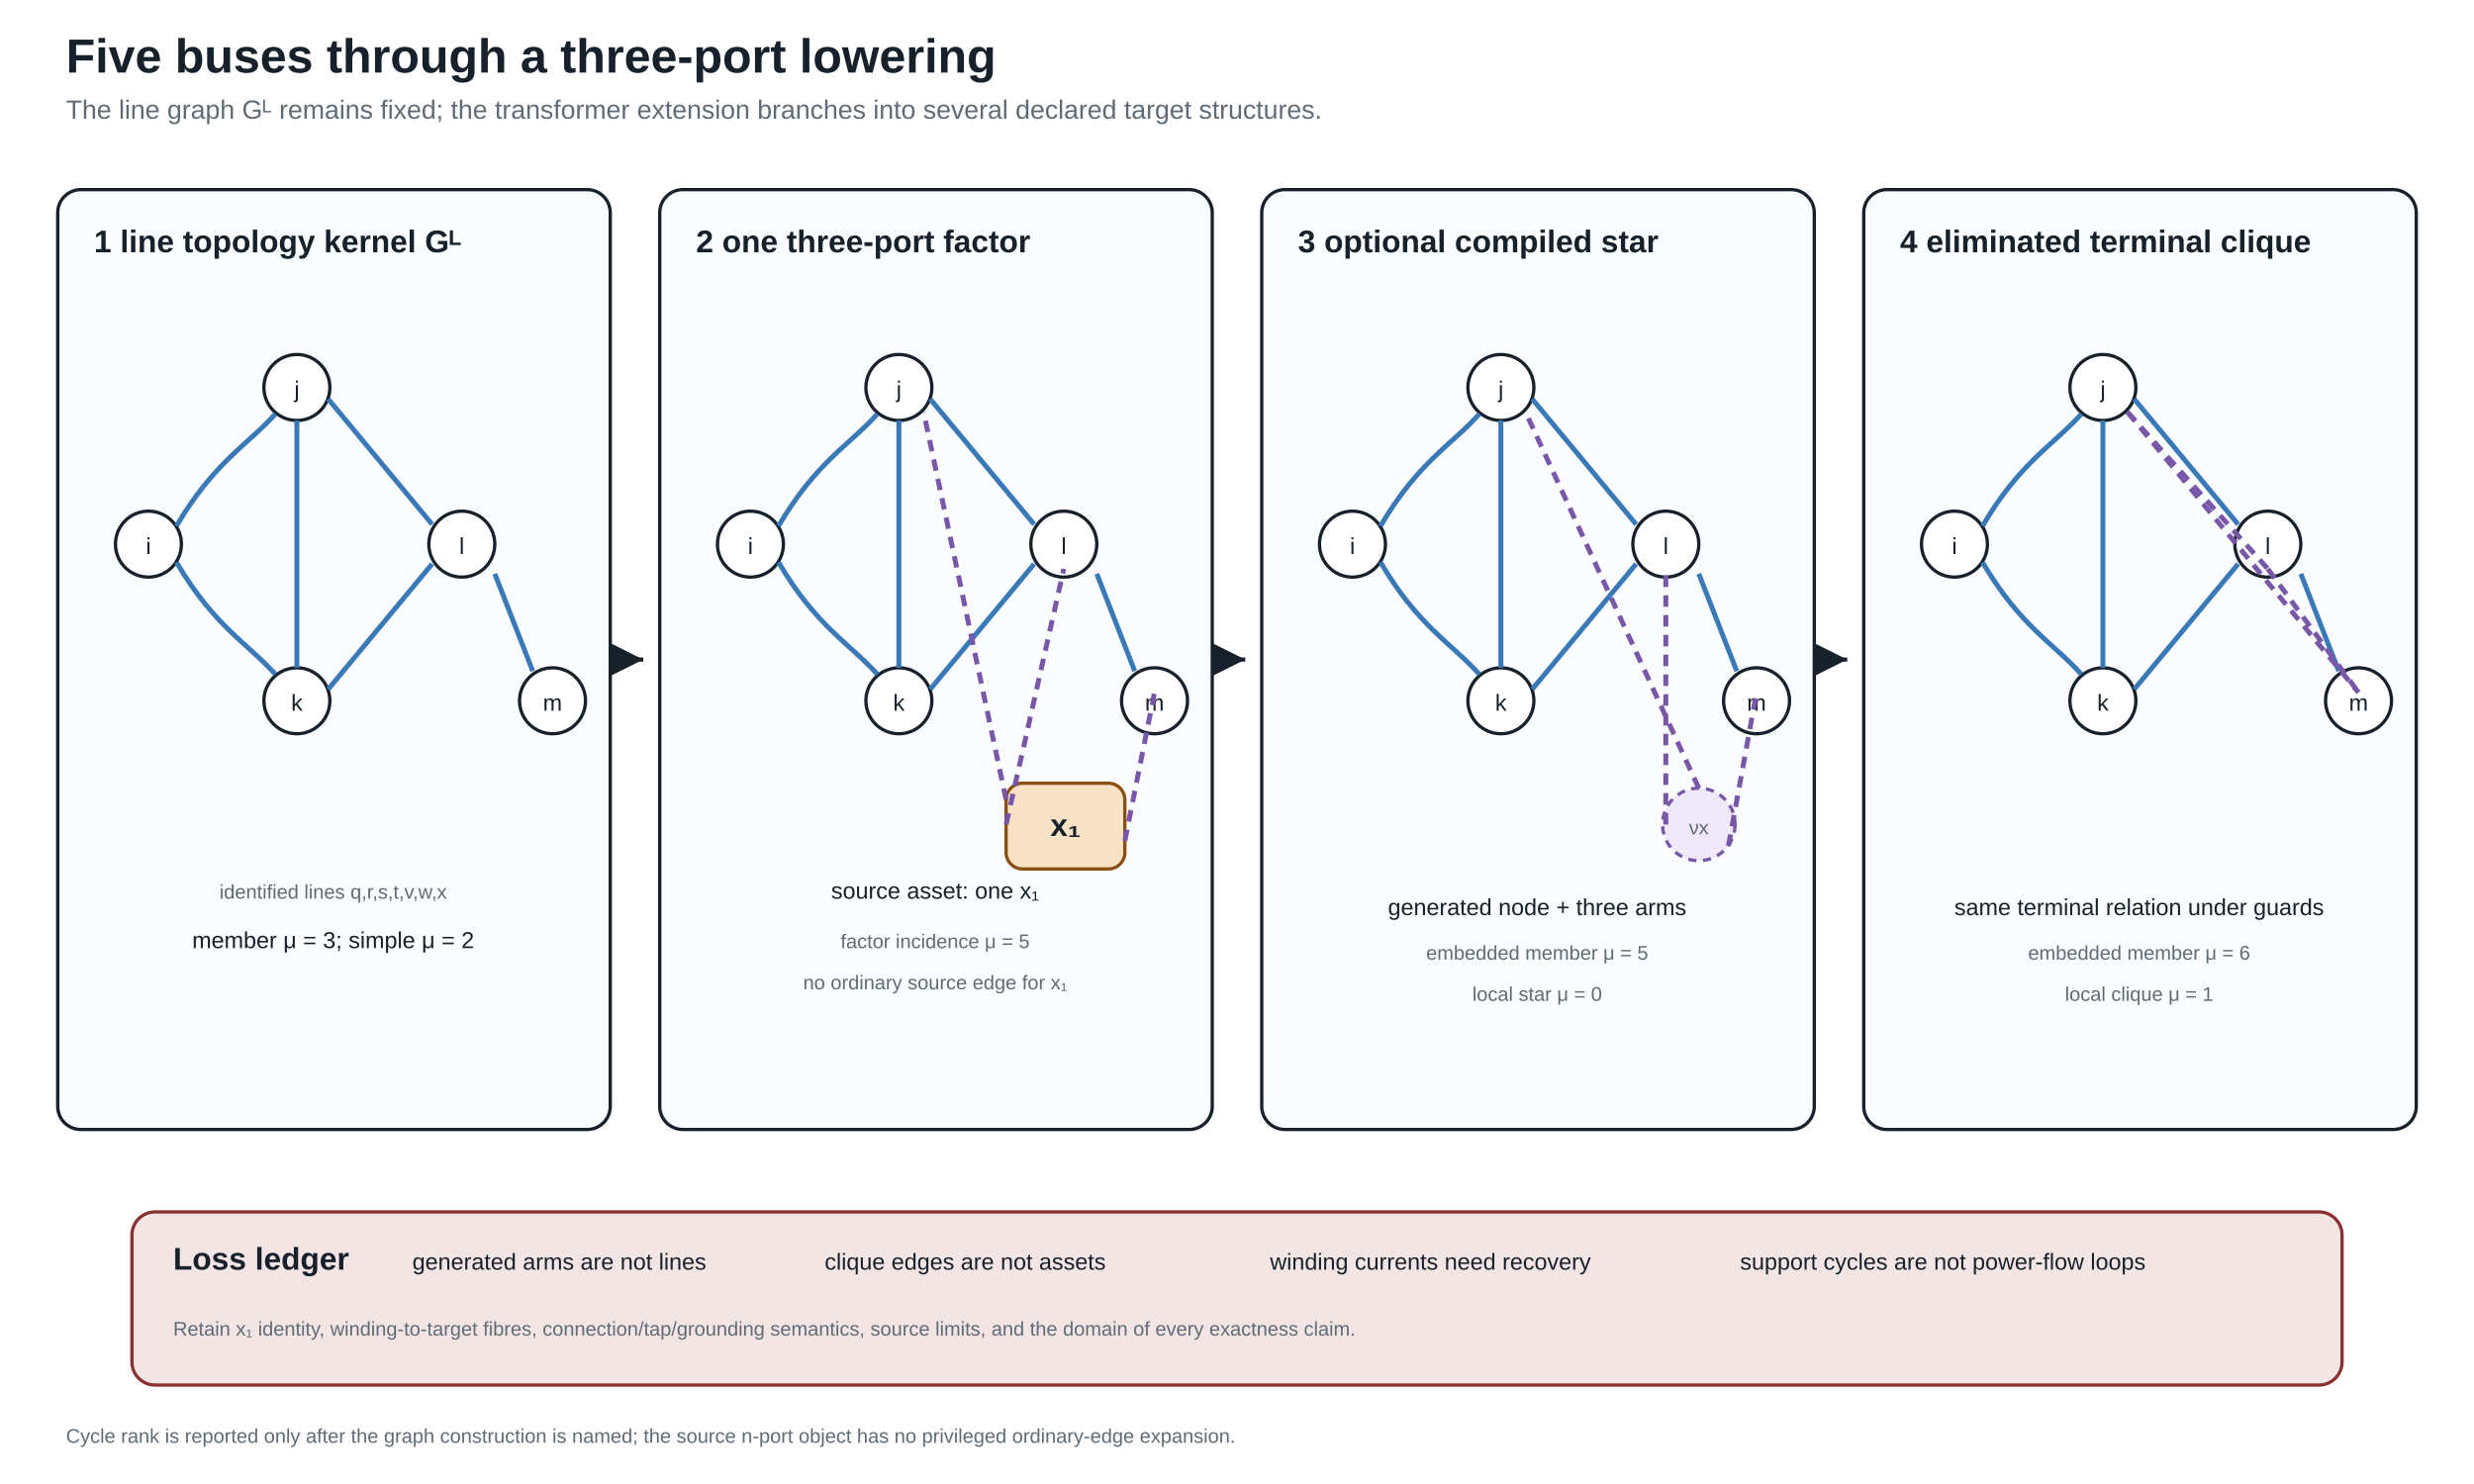
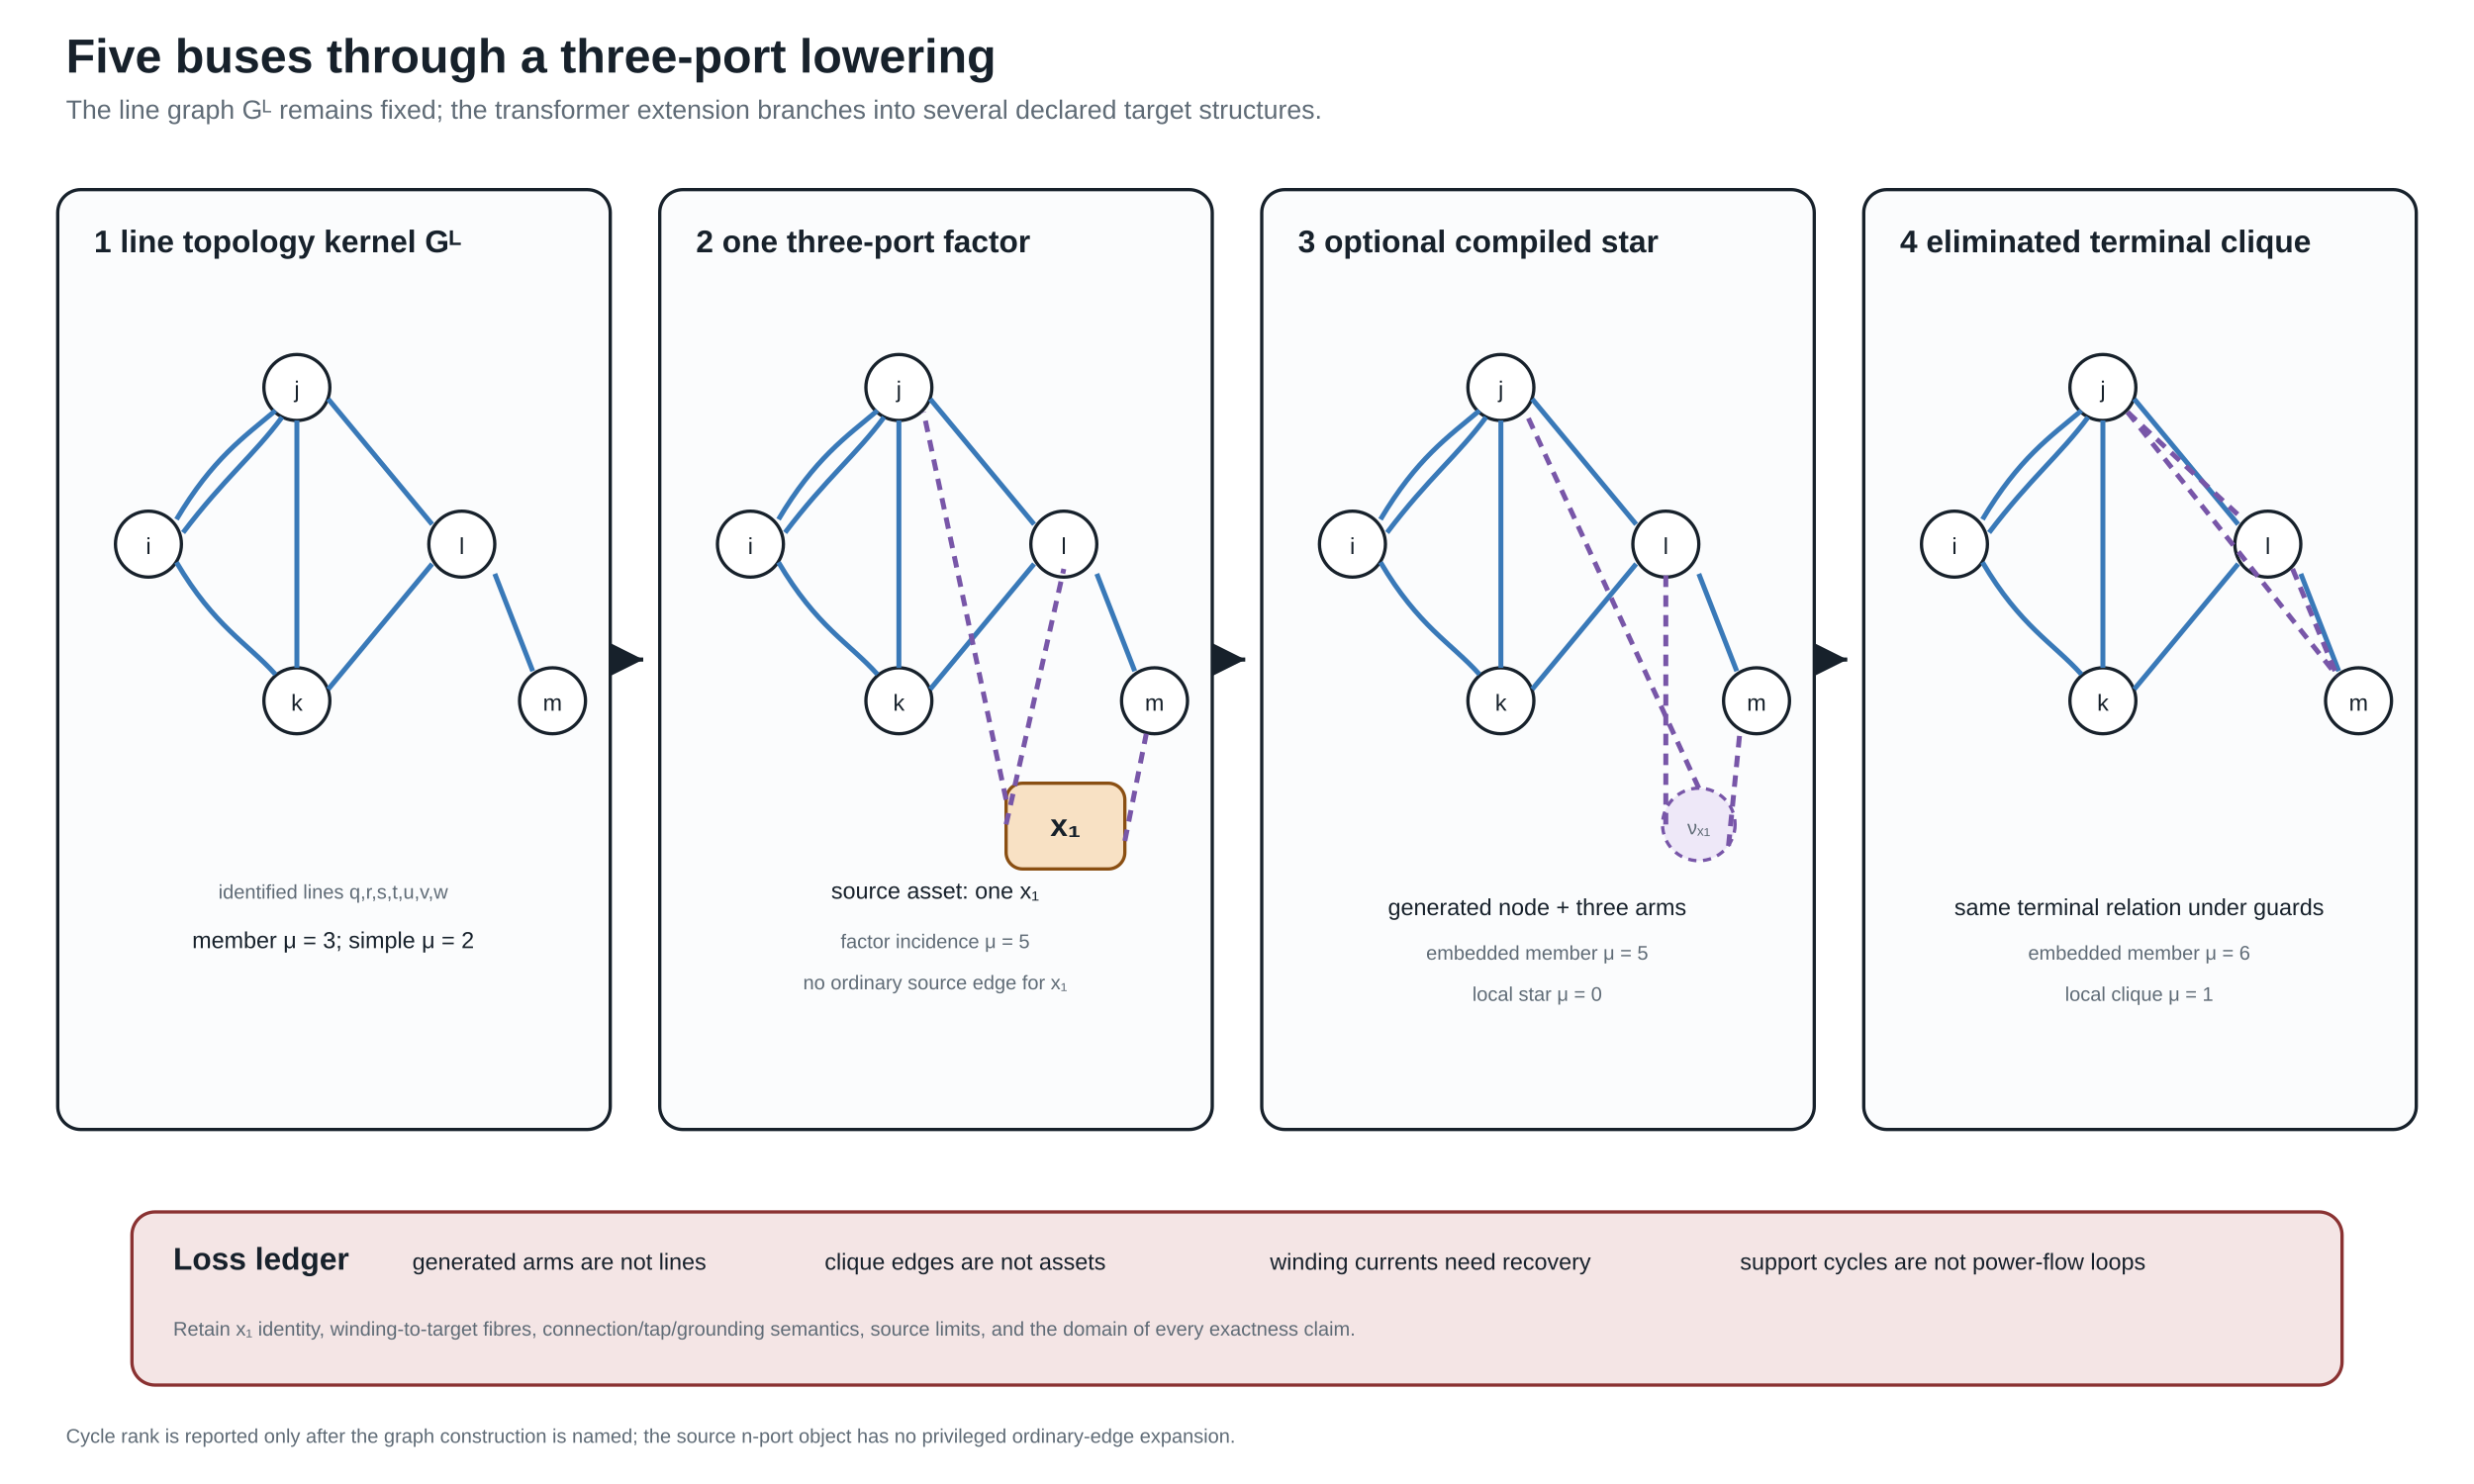
<svg xmlns="http://www.w3.org/2000/svg" width="1500" height="900" viewBox="0 0 1500 900">
  <rect width="1500" height="900" fill="white" />
  <style>text{font-family:Arial,sans-serif;fill:#17212b}.title{font-size:29px;font-weight:bold}.sub{font-size:16px;fill:#5f6b76}.panel{fill:#fbfcfd;stroke:#17212b;stroke-width:2}.head{font-size:19px;font-weight:bold}.body{font-size:14px}.small{font-size:12px;fill:#5f6b76}.bus{fill:white;stroke:#17212b;stroke-width:2}.line{stroke:#3979b8;stroke-width:3;fill:none}.parallel{stroke:#3979b8;stroke-width:3;fill:none}.factor{fill:#f8e1c4;stroke:#8a4f13;stroke-width:2}.generated{stroke:#7856a8;stroke-width:3;stroke-dasharray:7 5;fill:none}.virtual{fill:#eee8f8;stroke:#7856a8;stroke-width:2;stroke-dasharray:5 4}.warn{fill:#f4e5e5;stroke:#8a3232;stroke-width:2}.arrow{stroke:#17212b;stroke-width:2.5;fill:none;marker-end:url(#arrow)}</style>
  <defs>
    <marker id="arrow" markerWidth="10" markerHeight="10" refX="8" refY="4" orient="auto">
      <path d="M0,0 L8,4 L0,8 z" fill="#17212b" />
    </marker>
  </defs>
  <text x="40" y="44" class="title" text-anchor="start">Five buses through a three-port lowering</text>
  <text x="40" y="72" class="sub" text-anchor="start">The line graph Gᴸ remains fixed; the transformer extension branches into several declared target structures.</text>
  <rect x="35" y="115" width="335" height="570" rx="14" class="panel" />
  <text x="57" y="153" class="head" text-anchor="start">1  line topology kernel Gᴸ</text>
  <rect x="400" y="115" width="335" height="570" rx="14" class="panel" />
  <text x="422" y="153" class="head" text-anchor="start">2  one three-port factor</text>
  <rect x="765" y="115" width="335" height="570" rx="14" class="panel" />
  <text x="787" y="153" class="head" text-anchor="start">3  optional compiled star</text>
  <rect x="1130" y="115" width="335" height="570" rx="14" class="panel" />
  <text x="1152" y="153" class="head" text-anchor="start">4  eliminated terminal clique</text>
  <circle cx="90" cy="330" r="20" class="bus" />
  <circle cx="180" cy="235" r="20" class="bus" />
  <circle cx="180" cy="425" r="20" class="bus" />
  <circle cx="280" cy="330" r="20" class="bus" />
  <circle cx="335" cy="425" r="20" class="bus" />
-   <path d="M107 319 C130 280 150 270 167 251" class="parallel" />
+   <path d="M107 315 C129 278 148 265 167 249" class="parallel" />
+   <path d="M111 323 C136 290 154 276 171 253" class="parallel" />
  <path d="M107 341 C130 380 150 390 167 409" class="parallel" />
  <line x1="180" y1="255" x2="180" y2="405" class="line" />
  <line x1="199" y1="242" x2="262" y2="318" class="line" />
  <line x1="199" y1="418" x2="262" y2="342" class="line" />
  <line x1="300" y1="348" x2="323" y2="407" class="line" />
  <text x="90" y="336" class="body" text-anchor="middle">i</text>
  <text x="180" y="241" class="body" text-anchor="middle">j</text>
  <text x="180" y="431" class="body" text-anchor="middle">k</text>
  <text x="280" y="336" class="body" text-anchor="middle">l</text>
  <text x="335" y="431" class="body" text-anchor="middle">m</text>
  <circle cx="455" cy="330" r="20" class="bus" />
  <circle cx="545" cy="235" r="20" class="bus" />
  <circle cx="545" cy="425" r="20" class="bus" />
  <circle cx="645" cy="330" r="20" class="bus" />
  <circle cx="700" cy="425" r="20" class="bus" />
-   <path d="M472 319 C495 280 515 270 532 251" class="parallel" />
+   <path d="M472 315 C494 278 513 265 532 249" class="parallel" />
+   <path d="M476 323 C501 290 519 276 536 253" class="parallel" />
  <path d="M472 341 C495 380 515 390 532 409" class="parallel" />
  <line x1="545" y1="255" x2="545" y2="405" class="line" />
  <line x1="564" y1="242" x2="627" y2="318" class="line" />
  <line x1="564" y1="418" x2="627" y2="342" class="line" />
  <line x1="665" y1="348" x2="688" y2="407" class="line" />
  <text x="455" y="336" class="body" text-anchor="middle">i</text>
  <text x="545" y="241" class="body" text-anchor="middle">j</text>
  <text x="545" y="431" class="body" text-anchor="middle">k</text>
  <text x="645" y="336" class="body" text-anchor="middle">l</text>
  <text x="700" y="431" class="body" text-anchor="middle">m</text>
  <circle cx="820" cy="330" r="20" class="bus" />
  <circle cx="910" cy="235" r="20" class="bus" />
  <circle cx="910" cy="425" r="20" class="bus" />
  <circle cx="1010" cy="330" r="20" class="bus" />
  <circle cx="1065" cy="425" r="20" class="bus" />
-   <path d="M837 319 C860 280 880 270 897 251" class="parallel" />
+   <path d="M837 315 C859 278 878 265 897 249" class="parallel" />
+   <path d="M841 323 C866 290 884 276 901 253" class="parallel" />
  <path d="M837 341 C860 380 880 390 897 409" class="parallel" />
  <line x1="910" y1="255" x2="910" y2="405" class="line" />
  <line x1="929" y1="242" x2="992" y2="318" class="line" />
  <line x1="929" y1="418" x2="992" y2="342" class="line" />
  <line x1="1030" y1="348" x2="1053" y2="407" class="line" />
  <text x="820" y="336" class="body" text-anchor="middle">i</text>
  <text x="910" y="241" class="body" text-anchor="middle">j</text>
  <text x="910" y="431" class="body" text-anchor="middle">k</text>
  <text x="1010" y="336" class="body" text-anchor="middle">l</text>
  <text x="1065" y="431" class="body" text-anchor="middle">m</text>
  <circle cx="1185" cy="330" r="20" class="bus" />
  <circle cx="1275" cy="235" r="20" class="bus" />
  <circle cx="1275" cy="425" r="20" class="bus" />
  <circle cx="1375" cy="330" r="20" class="bus" />
  <circle cx="1430" cy="425" r="20" class="bus" />
-   <path d="M1202 319 C1225 280 1245 270 1262 251" class="parallel" />
+   <path d="M1202 315 C1224 278 1243 265 1262 249" class="parallel" />
+   <path d="M1206 323 C1231 290 1249 276 1266 253" class="parallel" />
  <path d="M1202 341 C1225 380 1245 390 1262 409" class="parallel" />
  <line x1="1275" y1="255" x2="1275" y2="405" class="line" />
  <line x1="1294" y1="242" x2="1357" y2="318" class="line" />
  <line x1="1294" y1="418" x2="1357" y2="342" class="line" />
  <line x1="1395" y1="348" x2="1418" y2="407" class="line" />
  <text x="1185" y="336" class="body" text-anchor="middle">i</text>
  <text x="1275" y="241" class="body" text-anchor="middle">j</text>
  <text x="1275" y="431" class="body" text-anchor="middle">k</text>
  <text x="1375" y="336" class="body" text-anchor="middle">l</text>
  <text x="1430" y="431" class="body" text-anchor="middle">m</text>
-   <text x="202" y="545" class="small" text-anchor="middle">identified lines q,r,s,t,v,w,x</text>
+   <text x="202" y="545" class="small" text-anchor="middle">identified lines q,r,s,t,u,v,w</text>
  <text x="202" y="575" class="body" text-anchor="middle">member μ = 3; simple μ = 2</text>
  <rect x="610" y="475" width="72" height="52" rx="10" class="factor" />
  <text x="646" y="507" class="head" text-anchor="middle">x₁</text>
  <line x1="610" y1="485" x2="560" y2="250" class="generated" />
  <line x1="610" y1="500" x2="645" y2="345" class="generated" />
-   <line x1="682" y1="510" x2="700" y2="420" class="generated" />
+   <line x1="682" y1="510" x2="695" y2="445" class="generated" />
  <text x="567" y="545" class="body" text-anchor="middle">source asset: one x₁</text>
  <text x="567" y="575" class="small" text-anchor="middle">factor incidence μ = 5</text>
  <text x="567" y="600" class="small" text-anchor="middle">no ordinary source edge for x₁</text>
  <circle cx="1030" cy="500" r="22" class="virtual" />
-   <text x="1030" y="506" class="small" text-anchor="middle">νx</text>
+   <text x="1030" y="506" class="small" text-anchor="middle">νₓ₁</text>
  <line x1="1030" y1="478" x2="925" y2="250" class="generated" />
  <line x1="1010" y1="500" x2="1010" y2="345" class="generated" />
-   <line x1="1048" y1="513" x2="1065" y2="420" class="generated" />
+   <line x1="1048" y1="513" x2="1055" y2="443" class="generated" />
  <text x="932" y="555" class="body" text-anchor="middle">generated node + three arms</text>
  <text x="932" y="582" class="small" text-anchor="middle">embedded member μ = 5</text>
  <text x="932" y="607" class="small" text-anchor="middle">local star μ = 0</text>
-   <line x1="1290" y1="250" x2="1375" y2="345" class="generated" />
-   <line x1="1290" y1="250" x2="1430" y2="420" class="generated" />
-   <line x1="1375" y1="345" x2="1430" y2="420" class="generated" />
+   <line x1="1290" y1="250" x2="1360" y2="315" class="generated" />
+   <line x1="1290" y1="250" x2="1417" y2="410" class="generated" />
+   <line x1="1390" y1="345" x2="1417" y2="410" class="generated" />
  <text x="1297" y="555" class="body" text-anchor="middle">same terminal relation under guards</text>
  <text x="1297" y="582" class="small" text-anchor="middle">embedded member μ = 6</text>
  <text x="1297" y="607" class="small" text-anchor="middle">local clique μ = 1</text>
  <path d="M372 400 L390 400" class="arrow" />
  <path d="M737 400 L755 400" class="arrow" />
  <path d="M1102 400 L1120 400" class="arrow" />
  <rect x="80" y="735" width="1340" height="105" rx="14" class="warn" />
  <text x="105" y="770" class="head" text-anchor="start">Loss ledger</text>
  <text x="250" y="770" class="body" text-anchor="start">generated arms are not lines</text>
  <text x="500" y="770" class="body" text-anchor="start">clique edges are not assets</text>
  <text x="770" y="770" class="body" text-anchor="start">winding currents need recovery</text>
  <text x="1055" y="770" class="body" text-anchor="start">support cycles are not power-flow loops</text>
  <text x="105" y="810" class="small" text-anchor="start">Retain x₁ identity, winding-to-target fibres, connection/tap/grounding semantics, source limits, and the domain of every exactness claim.</text>
  <text x="40" y="875" class="small" text-anchor="start">Cycle rank is reported only after the graph construction is named; the source n-port object has no privileged ordinary-edge expansion.</text>
</svg>
